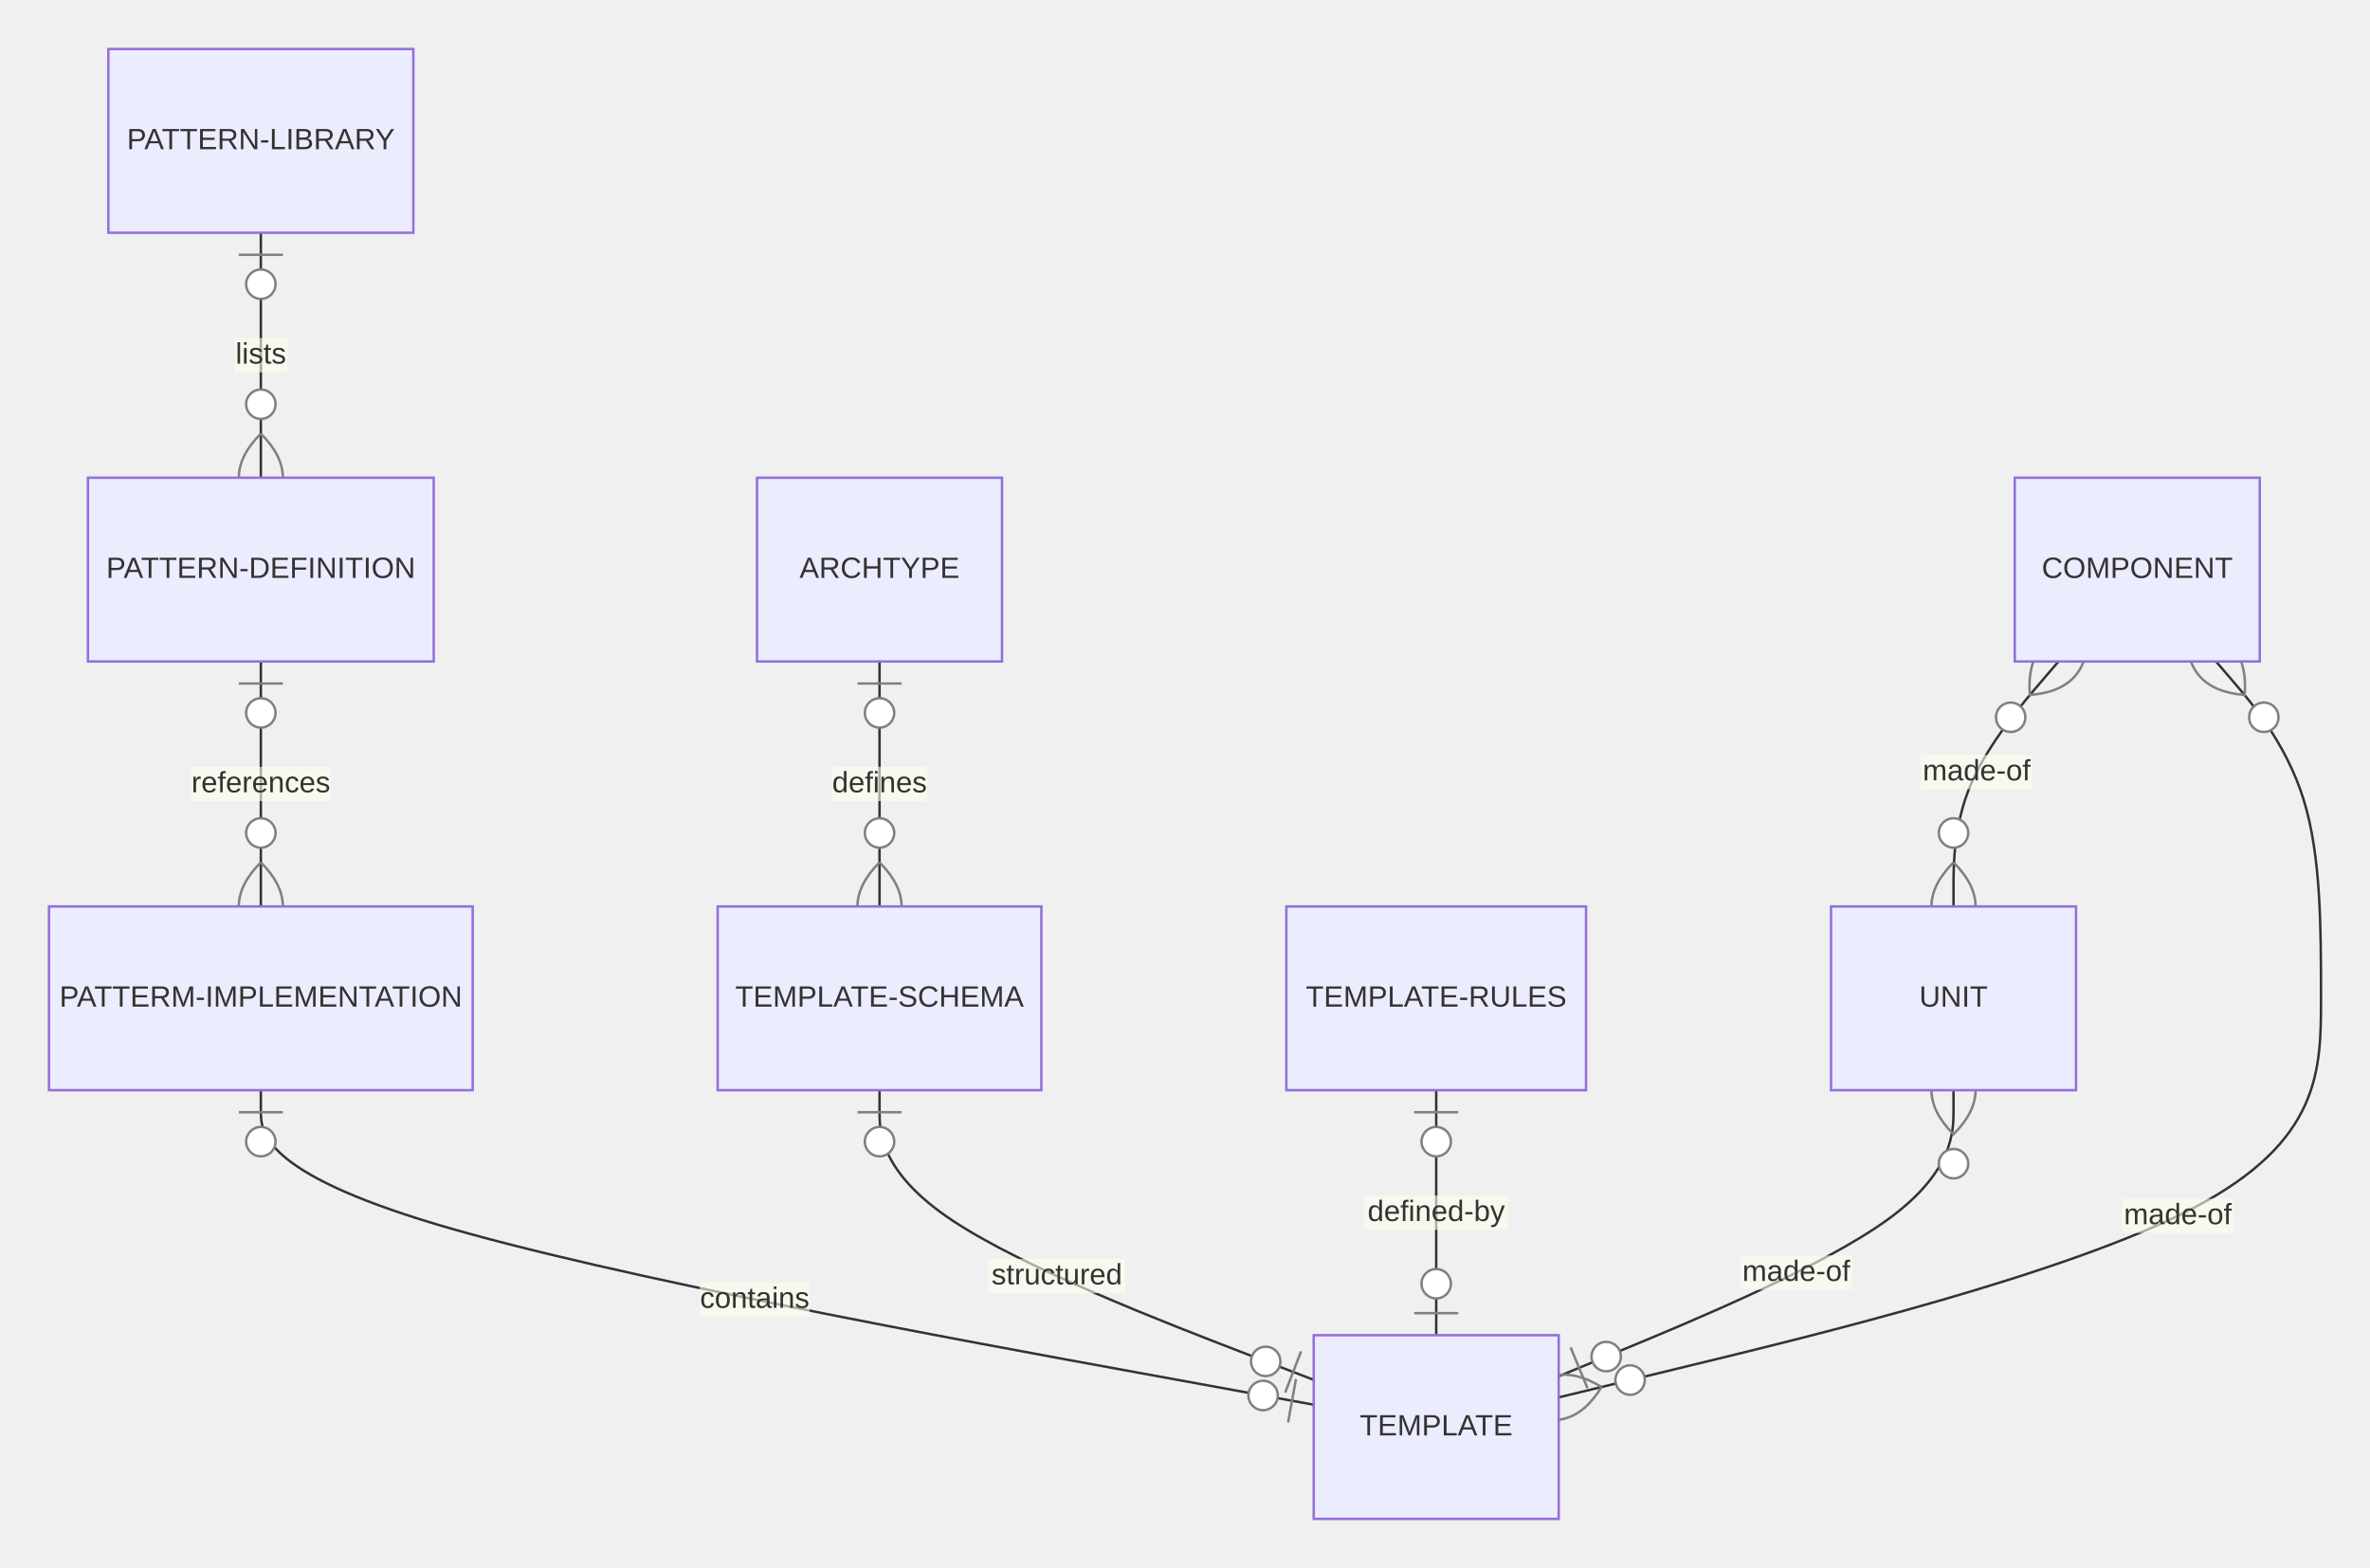
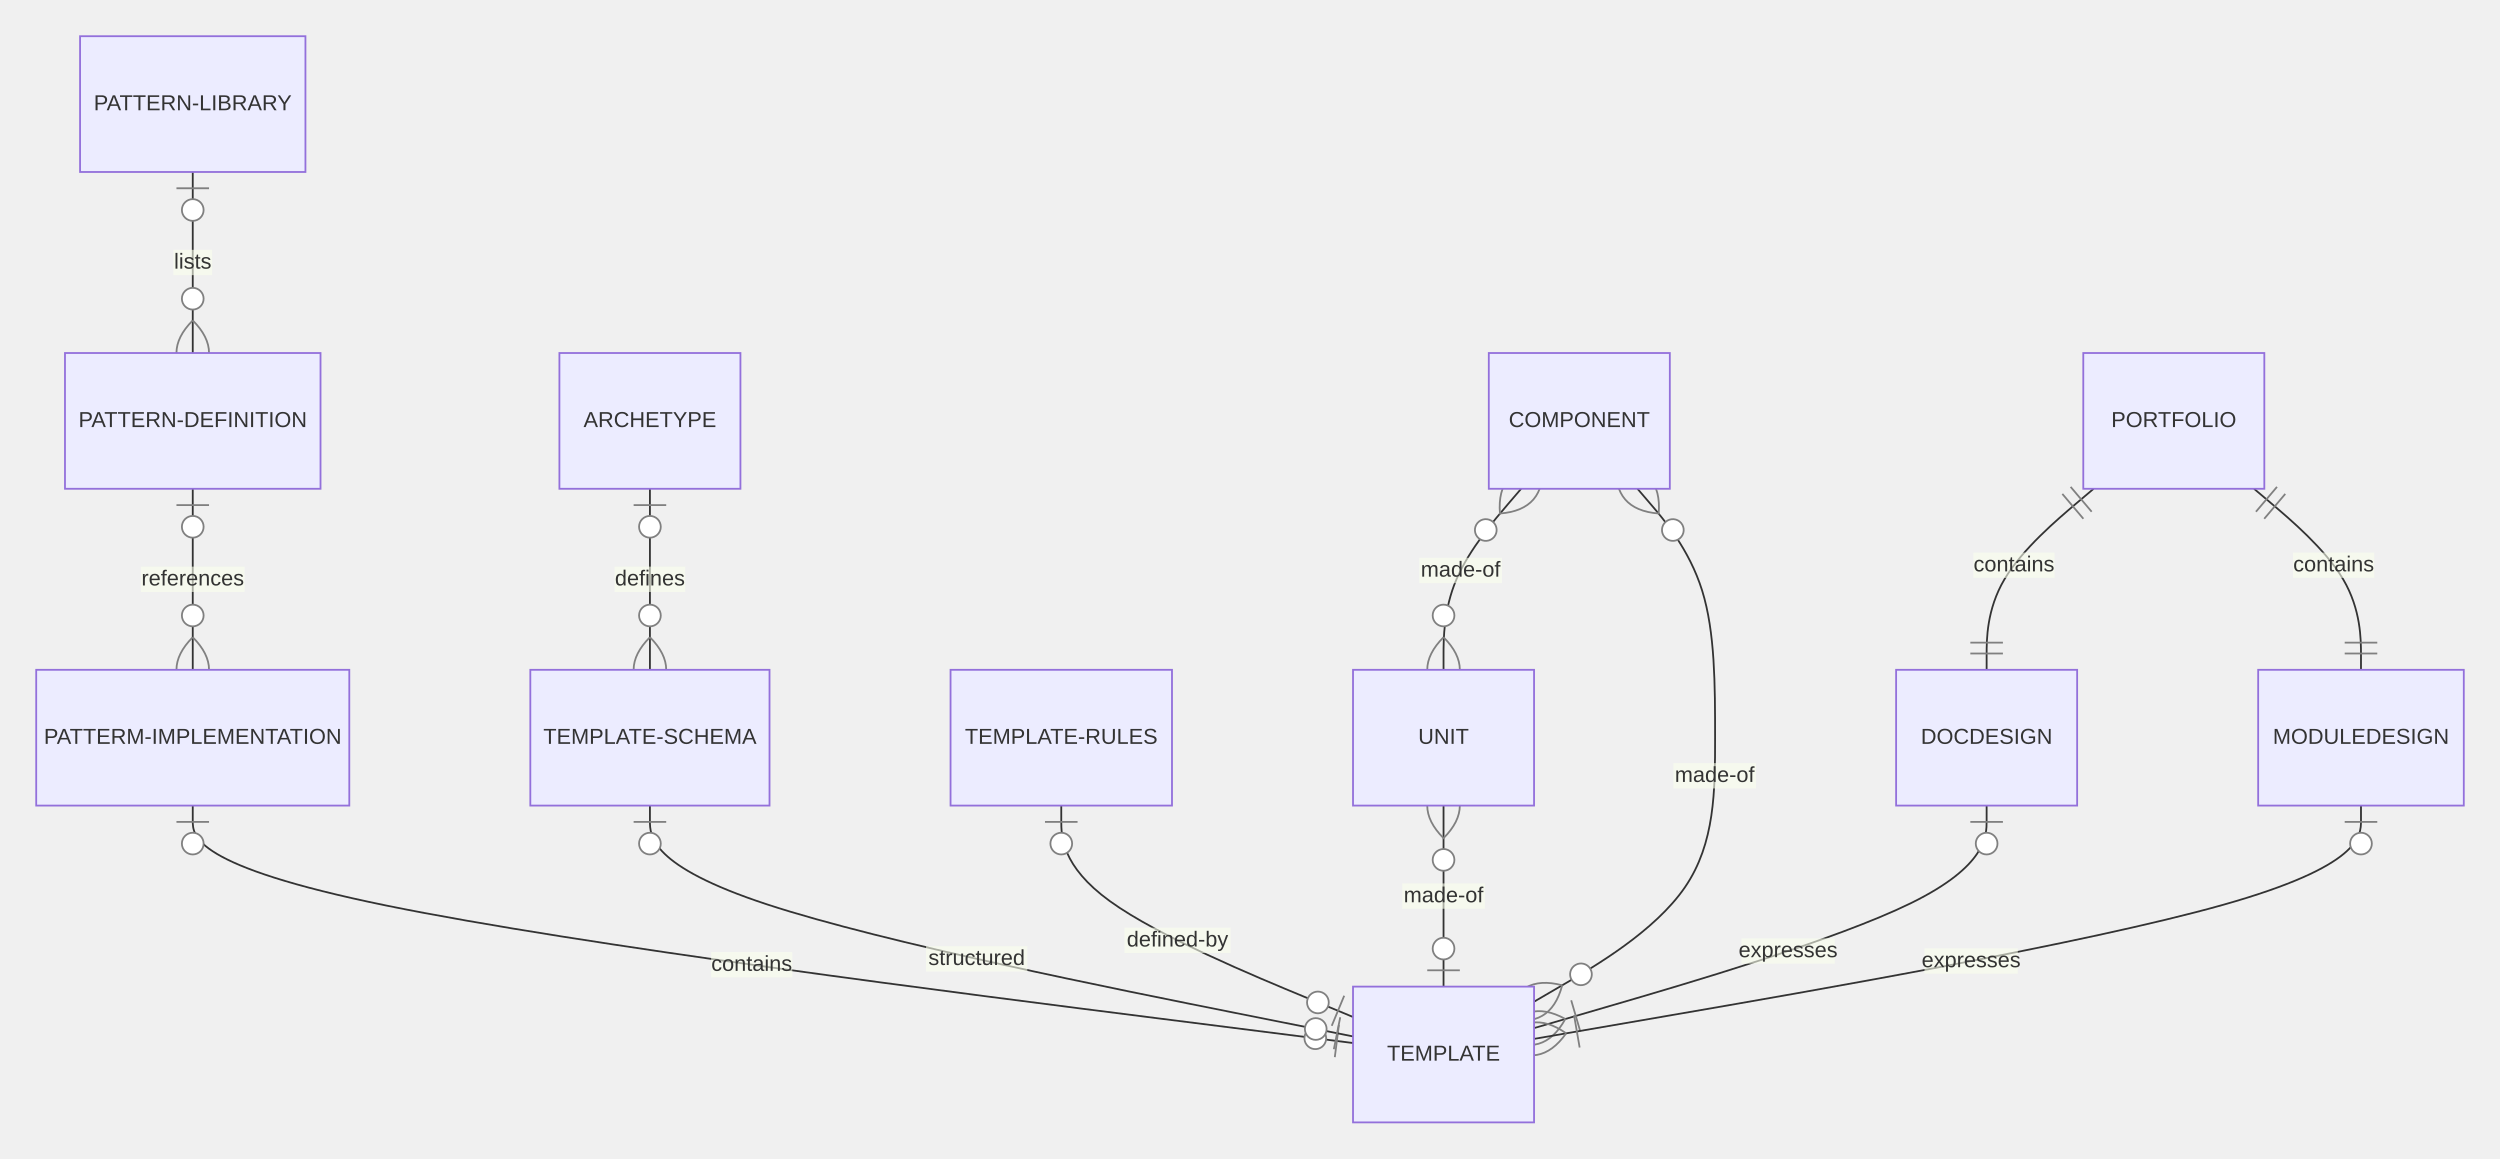
- <svg xmlns="http://www.w3.org/2000/svg" aria-labelledby="chart-title-mermaid-1660607179437 chart-desc-mermaid-1660607179437" role="img" viewBox="0 0 967.404 640" style="max-width: 967.404px; background-color: rgb(255, 255, 255);" height="640" width="100%" id="mermaid-1660607179437">
-   <style>#mermaid-1660607179437 {font-family:"trebuchet ms",verdana,arial,sans-serif;font-size:16px;fill:#333;}#mermaid-1660607179437 .error-icon{fill:#552222;}#mermaid-1660607179437 .error-text{fill:#552222;stroke:#552222;}#mermaid-1660607179437 .edge-thickness-normal{stroke-width:2px;}#mermaid-1660607179437 .edge-thickness-thick{stroke-width:3.5px;}#mermaid-1660607179437 .edge-pattern-solid{stroke-dasharray:0;}#mermaid-1660607179437 .edge-pattern-dashed{stroke-dasharray:3;}#mermaid-1660607179437 .edge-pattern-dotted{stroke-dasharray:2;}#mermaid-1660607179437 .marker{fill:#333333;stroke:#333333;}#mermaid-1660607179437 .marker.cross{stroke:#333333;}#mermaid-1660607179437 svg{font-family:"trebuchet ms",verdana,arial,sans-serif;font-size:16px;}#mermaid-1660607179437 .entityBox{fill:#ECECFF;stroke:#9370DB;}#mermaid-1660607179437 .attributeBoxOdd{fill:#ffffff;stroke:#9370DB;}#mermaid-1660607179437 .attributeBoxEven{fill:#f2f2f2;stroke:#9370DB;}#mermaid-1660607179437 .relationshipLabelBox{fill:hsl(80, 100%, 96.275%);opacity:0.7;background-color:hsl(80, 100%, 96.275%);}#mermaid-1660607179437 .relationshipLabelBox rect{opacity:0.5;}#mermaid-1660607179437 .relationshipLine{stroke:#333333;}#mermaid-1660607179437 :root{--mermaid-font-family:"trebuchet ms",verdana,arial,sans-serif;}</style>
+ <svg xmlns="http://www.w3.org/2000/svg" aria-labelledby="chart-title-mermaid-1660778027699 chart-desc-mermaid-1660778027699" role="img" viewBox="0 0 1380.987 640" style="max-width: 1380.99px; background-color: rgb(255, 255, 255);" height="640" width="100%" id="mermaid-1660778027699">
+   <style>#mermaid-1660778027699 {font-family:"trebuchet ms",verdana,arial,sans-serif;font-size:16px;fill:#333;}#mermaid-1660778027699 .error-icon{fill:#552222;}#mermaid-1660778027699 .error-text{fill:#552222;stroke:#552222;}#mermaid-1660778027699 .edge-thickness-normal{stroke-width:2px;}#mermaid-1660778027699 .edge-thickness-thick{stroke-width:3.5px;}#mermaid-1660778027699 .edge-pattern-solid{stroke-dasharray:0;}#mermaid-1660778027699 .edge-pattern-dashed{stroke-dasharray:3;}#mermaid-1660778027699 .edge-pattern-dotted{stroke-dasharray:2;}#mermaid-1660778027699 .marker{fill:#333333;stroke:#333333;}#mermaid-1660778027699 .marker.cross{stroke:#333333;}#mermaid-1660778027699 svg{font-family:"trebuchet ms",verdana,arial,sans-serif;font-size:16px;}#mermaid-1660778027699 .entityBox{fill:#ECECFF;stroke:#9370DB;}#mermaid-1660778027699 .attributeBoxOdd{fill:#ffffff;stroke:#9370DB;}#mermaid-1660778027699 .attributeBoxEven{fill:#f2f2f2;stroke:#9370DB;}#mermaid-1660778027699 .relationshipLabelBox{fill:hsl(80, 100%, 96.275%);opacity:0.7;background-color:hsl(80, 100%, 96.275%);}#mermaid-1660778027699 .relationshipLabelBox rect{opacity:0.5;}#mermaid-1660778027699 .relationshipLine{stroke:#333333;}#mermaid-1660778027699 :root{--mermaid-font-family:"trebuchet ms",verdana,arial,sans-serif;}</style>
  <g />
  <defs>
    <marker orient="auto" markerHeight="18" markerWidth="18" refY="9" refX="0" id="ONLY_ONE_START">
      <path d="M9,0 L9,18 M15,0 L15,18" fill="none" stroke="gray" />
    </marker>
  </defs>
  <defs>
    <marker orient="auto" markerHeight="18" markerWidth="18" refY="9" refX="18" id="ONLY_ONE_END">
      <path d="M3,0 L3,18 M9,0 L9,18" fill="none" stroke="gray" />
    </marker>
  </defs>
  <defs>
    <marker orient="auto" markerHeight="18" markerWidth="30" refY="9" refX="0" id="ZERO_OR_ONE_START">
      <circle r="6" cy="9" cx="21" fill="white" stroke="gray" />
      <path d="M9,0 L9,18" fill="none" stroke="gray" />
    </marker>
  </defs>
  <defs>
    <marker orient="auto" markerHeight="18" markerWidth="30" refY="9" refX="30" id="ZERO_OR_ONE_END">
      <circle r="6" cy="9" cx="9" fill="white" stroke="gray" />
      <path d="M21,0 L21,18" fill="none" stroke="gray" />
    </marker>
  </defs>
  <defs>
    <marker orient="auto" markerHeight="36" markerWidth="45" refY="18" refX="18" id="ONE_OR_MORE_START">
      <path d="M0,18 Q 18,0 36,18 Q 18,36 0,18 M42,9 L42,27" fill="none" stroke="gray" />
    </marker>
  </defs>
  <defs>
    <marker orient="auto" markerHeight="36" markerWidth="45" refY="18" refX="27" id="ONE_OR_MORE_END">
      <path d="M3,9 L3,27 M9,18 Q27,0 45,18 Q27,36 9,18" fill="none" stroke="gray" />
    </marker>
  </defs>
  <defs>
    <marker orient="auto" markerHeight="36" markerWidth="57" refY="18" refX="18" id="ZERO_OR_MORE_START">
      <circle r="6" cy="18" cx="48" fill="white" stroke="gray" />
      <path d="M0,18 Q18,0 36,18 Q18,36 0,18" fill="none" stroke="gray" />
    </marker>
  </defs>
  <defs>
    <marker orient="auto" markerHeight="36" markerWidth="57" refY="18" refX="39" id="ZERO_OR_MORE_END">
      <circle r="6" cy="18" cx="9" fill="white" stroke="gray" />
      <path d="M21,18 Q39,0 57,18 Q39,36 21,18" fill="none" stroke="gray" />
    </marker>
  </defs>
  <path marker-start="url(#ZERO_OR_ONE_START)" marker-end="url(#ZERO_OR_MORE_END)" fill="none" stroke="gray" d="M106.474,95L106.474,103.333C106.474,111.667,106.474,128.333,106.474,145C106.474,161.667,106.474,178.333,106.474,186.667L106.474,195" class="er relationshipLine" />
  <path marker-start="url(#ZERO_OR_ONE_START)" marker-end="url(#ZERO_OR_MORE_END)" fill="none" stroke="gray" d="M106.474,270L106.474,278.333C106.474,286.667,106.474,303.333,106.474,320C106.474,336.667,106.474,353.333,106.474,361.667L106.474,370" class="er relationshipLine" />
-   <path marker-start="url(#ZERO_OR_ONE_START)" marker-end="url(#ZERO_OR_ONE_END)" fill="none" stroke="gray" d="M106.474,445L106.474,453.333C106.474,461.667,106.474,478.333,178.102,499.73C249.73,521.127,392.985,547.254,464.613,560.317L536.241,573.381" class="er relationshipLine" />
-   <path marker-start="url(#ZERO_OR_ONE_START)" marker-end="url(#ZERO_OR_ONE_END)" fill="none" stroke="gray" d="M359.013,445L359.013,453.333C359.013,461.667,359.013,478.333,388.551,498.041C418.089,517.749,477.165,540.497,506.703,551.872L536.241,563.246" class="er relationshipLine" />
-   <path marker-start="url(#ZERO_OR_ONE_START)" marker-end="url(#ZERO_OR_ONE_END)" fill="none" stroke="gray" d="M586.241,445L586.241,453.333C586.241,461.667,586.241,478.333,586.241,495C586.241,511.667,586.241,528.333,586.241,536.667L586.241,545" class="er relationshipLine" />
+   <path marker-start="url(#ZERO_OR_ONE_START)" marker-end="url(#ZERO_OR_ONE_END)" fill="none" stroke="gray" d="M106.474,445L106.474,453.333C106.474,461.667,106.474,478.333,213.296,500.195C320.117,522.056,533.76,549.112,640.582,562.64L747.404,576.168" class="er relationshipLine" />
+   <path marker-start="url(#ZERO_OR_ONE_START)" marker-end="url(#ZERO_OR_ONE_END)" fill="none" stroke="gray" d="M359.013,445L359.013,453.333C359.013,461.667,359.013,478.333,423.745,499.587C488.477,520.84,617.94,546.68,682.672,559.6L747.404,572.52" class="er relationshipLine" />
+   <path marker-start="url(#ZERO_OR_ONE_START)" marker-end="url(#ZERO_OR_ONE_END)" fill="none" stroke="gray" d="M586.241,445L586.241,453.333C586.241,461.667,586.241,478.333,613.102,497.797C639.962,517.26,693.683,539.521,720.543,550.651L747.404,561.781" class="er relationshipLine" />
  <path marker-start="url(#ZERO_OR_ONE_START)" marker-end="url(#ZERO_OR_MORE_END)" fill="none" stroke="gray" d="M359.013,270L359.013,278.333C359.013,286.667,359.013,303.333,359.013,320C359.013,336.667,359.013,353.333,359.013,361.667L359.013,370" class="er relationshipLine" />
-   <path marker-start="url(#ZERO_OR_MORE_START)" marker-end="url(#ZERO_OR_ONE_END)" fill="none" stroke="gray" d="M797.404,445L797.404,453.333C797.404,461.667,797.404,478.333,770.543,497.797C743.683,517.26,689.962,539.521,663.102,550.651L636.241,561.781" class="er relationshipLine" />
-   <path marker-start="url(#ZERO_OR_MORE_START)" marker-end="url(#ZERO_OR_MORE_END)" fill="none" stroke="gray" d="M904.547,270L911.689,278.333C918.832,286.667,933.118,303.333,940.261,326.25C947.404,349.167,947.404,378.333,947.404,407.5C947.404,436.667,947.404,465.833,895.543,492.981C843.683,520.129,739.962,545.258,688.102,557.822L636.241,570.386" class="er relationshipLine" />
+   <path marker-start="url(#ZERO_OR_MORE_START)" marker-end="url(#ZERO_OR_ONE_END)" fill="none" stroke="gray" d="M797.404,445L797.404,453.333C797.404,461.667,797.404,478.333,797.404,495C797.404,511.667,797.404,528.333,797.404,536.667L797.404,545" class="er relationshipLine" />
+   <path marker-start="url(#ZERO_OR_MORE_START)" marker-end="url(#ZERO_OR_MORE_END)" fill="none" stroke="gray" d="M904.547,270L911.689,278.333C918.832,286.667,933.118,303.333,940.261,326.25C947.404,349.167,947.404,378.333,947.404,407.5C947.404,436.667,947.404,465.833,930.737,490.139C914.07,514.444,880.737,533.889,864.07,543.611L847.404,553.333" class="er relationshipLine" />
  <path marker-start="url(#ZERO_OR_MORE_START)" marker-end="url(#ZERO_OR_MORE_END)" fill="none" stroke="gray" d="M840.261,270L833.118,278.333C825.975,286.667,811.689,303.333,804.547,320C797.404,336.667,797.404,353.333,797.404,361.667L797.404,370" class="er relationshipLine" />
+   <path marker-start="url(#ONLY_ONE_START)" marker-end="url(#ONLY_ONE_END)" fill="none" stroke="gray" d="M1156.487,270L1146.64,278.333C1136.793,286.667,1117.098,303.333,1107.251,320C1097.404,336.667,1097.404,353.333,1097.404,361.667L1097.404,370" class="er relationshipLine" />
+   <path marker-start="url(#ONLY_ONE_START)" marker-end="url(#ONLY_ONE_END)" fill="none" stroke="gray" d="M1245.112,270L1254.959,278.333C1264.806,286.667,1284.501,303.333,1294.348,320C1304.195,336.667,1304.195,353.333,1304.195,361.667L1304.195,370" class="er relationshipLine" />
+   <path marker-start="url(#ZERO_OR_ONE_START)" marker-end="url(#ONE_OR_MORE_END)" fill="none" stroke="gray" d="M1097.404,445L1097.404,453.333C1097.404,461.667,1097.404,478.333,1055.737,498.819C1014.07,519.306,930.737,543.611,889.07,555.764L847.404,567.917" class="er relationshipLine" />
+   <path marker-start="url(#ZERO_OR_ONE_START)" marker-end="url(#ONE_OR_MORE_END)" fill="none" stroke="gray" d="M1304.195,445L1304.195,453.333C1304.195,461.667,1304.195,478.333,1228.063,499.811C1151.931,521.289,999.668,547.578,923.536,560.723L847.404,573.867" class="er relationshipLine" />
  <g transform="translate(44.22526,20 )" id="PATTERN-LIBRARY">
    <rect height="75" width="124.497" y="0" x="0" stroke="gray" fill-opacity="100%" fill="honeydew" class="er entityBox" />
    <text transform="translate(62.2487,37.5)" style="font-family: &quot;trebuchet ms&quot;, verdana, arial, sans-serif;; font-size: 12px" text-anchor="middle" dominant-baseline="middle" y="0" x="0" id="entity-PATTERN-LIBRARY" class="er entityLabel">PATTERN-LIBRARY</text>
  </g>
  <g transform="translate(35.89584,195 )" id="PATTERN-DEFINITION">
    <rect height="75" width="141.156" y="0" x="0" stroke="gray" fill-opacity="100%" fill="honeydew" class="er entityBox" />
    <text transform="translate(70.57812,37.5)" style="font-family: &quot;trebuchet ms&quot;, verdana, arial, sans-serif;; font-size: 12px" text-anchor="middle" dominant-baseline="middle" y="0" x="0" id="entity-PATTERN-DEFINITION" class="er entityLabel">PATTERN-DEFINITION</text>
  </g>
  <g transform="translate(20,370 )" id="PATTERM-IMPLEMENTATION">
    <rect height="75" width="172.948" y="0" x="0" stroke="gray" fill-opacity="100%" fill="honeydew" class="er entityBox" />
    <text transform="translate(86.47396,37.5)" style="font-family: &quot;trebuchet ms&quot;, verdana, arial, sans-serif;; font-size: 12px" text-anchor="middle" dominant-baseline="middle" y="0" x="0" id="entity-PATTERM-IMPLEMENTATION" class="er entityLabel">PATTERM-IMPLEMENTATION</text>
  </g>
-   <g transform="translate(536.2412,545 )" id="TEMPLATE">
+   <g transform="translate(747.4036,545 )" id="TEMPLATE">
    <rect height="75" width="100" y="0" x="0" stroke="gray" fill-opacity="100%" fill="honeydew" class="er entityBox" />
    <text transform="translate(50,37.5)" style="font-family: &quot;trebuchet ms&quot;, verdana, arial, sans-serif;; font-size: 12px" text-anchor="middle" dominant-baseline="middle" y="0" x="0" id="entity-TEMPLATE" class="er entityLabel">TEMPLATE</text>
  </g>
  <g transform="translate(292.9479,370 )" id="TEMPLATE-SCHEMA">
    <rect height="75" width="132.131" y="0" x="0" stroke="gray" fill-opacity="100%" fill="honeydew" class="er entityBox" />
    <text transform="translate(66.06543,37.5)" style="font-family: &quot;trebuchet ms&quot;, verdana, arial, sans-serif;; font-size: 12px" text-anchor="middle" dominant-baseline="middle" y="0" x="0" id="entity-TEMPLATE-SCHEMA" class="er entityLabel">TEMPLATE-SCHEMA</text>
  </g>
  <g transform="translate(525.0788,370 )" id="TEMPLATE-RULES">
    <rect height="75" width="122.325" y="0" x="0" stroke="gray" fill-opacity="100%" fill="honeydew" class="er entityBox" />
    <text transform="translate(61.16244,37.5)" style="font-family: &quot;trebuchet ms&quot;, verdana, arial, sans-serif;; font-size: 12px" text-anchor="middle" dominant-baseline="middle" y="0" x="0" id="entity-TEMPLATE-RULES" class="er entityLabel">TEMPLATE-RULES</text>
  </g>
-   <g transform="translate(309.0134,195 )" id="ARCHTYPE">
+   <g transform="translate(309.0134,195 )" id="ARCHETYPE">
    <rect height="75" width="100" y="0" x="0" stroke="gray" fill-opacity="100%" fill="honeydew" class="er entityBox" />
-     <text transform="translate(50,37.5)" style="font-family: &quot;trebuchet ms&quot;, verdana, arial, sans-serif;; font-size: 12px" text-anchor="middle" dominant-baseline="middle" y="0" x="0" id="entity-ARCHTYPE" class="er entityLabel">ARCHTYPE</text>
+     <text transform="translate(50,37.5)" style="font-family: &quot;trebuchet ms&quot;, verdana, arial, sans-serif;; font-size: 12px" text-anchor="middle" dominant-baseline="middle" y="0" x="0" id="entity-ARCHETYPE" class="er entityLabel">ARCHETYPE</text>
  </g>
  <g transform="translate(747.4036,370 )" id="UNIT">
    <rect height="75" width="100" y="0" x="0" stroke="gray" fill-opacity="100%" fill="honeydew" class="er entityBox" />
    <text transform="translate(50,37.5)" style="font-family: &quot;trebuchet ms&quot;, verdana, arial, sans-serif;; font-size: 12px" text-anchor="middle" dominant-baseline="middle" y="0" x="0" id="entity-UNIT" class="er entityLabel">UNIT</text>
  </g>
  <g transform="translate(822.4036,195 )" id="COMPONENT">
    <rect height="75" width="100" y="0" x="0" stroke="gray" fill-opacity="100%" fill="honeydew" class="er entityBox" />
    <text transform="translate(50,37.5)" style="font-family: &quot;trebuchet ms&quot;, verdana, arial, sans-serif;; font-size: 12px" text-anchor="middle" dominant-baseline="middle" y="0" x="0" id="entity-COMPONENT" class="er entityLabel">COMPONENT</text>
  </g>
+   <g transform="translate(1150.799,195 )" id="PORTFOLIO">
+     <rect height="75" width="100" y="0" x="0" stroke="gray" fill-opacity="100%" fill="honeydew" class="er entityBox" />
+     <text transform="translate(50,37.5)" style="font-family: &quot;trebuchet ms&quot;, verdana, arial, sans-serif;; font-size: 12px" text-anchor="middle" dominant-baseline="middle" y="0" x="0" id="entity-PORTFOLIO" class="er entityLabel">PORTFOLIO</text>
+   </g>
+   <g transform="translate(1047.404,370 )" id="DOCDESIGN">
+     <rect height="75" width="100" y="0" x="0" stroke="gray" fill-opacity="100%" fill="honeydew" class="er entityBox" />
+     <text transform="translate(50,37.5)" style="font-family: &quot;trebuchet ms&quot;, verdana, arial, sans-serif;; font-size: 12px" text-anchor="middle" dominant-baseline="middle" y="0" x="0" id="entity-DOCDESIGN" class="er entityLabel">DOCDESIGN</text>
+   </g>
+   <g transform="translate(1247.404,370 )" id="MODULEDESIGN">
+     <rect height="75" width="113.583" y="0" x="0" stroke="gray" fill-opacity="100%" fill="honeydew" class="er entityBox" />
+     <text transform="translate(56.79167,37.5)" style="font-family: &quot;trebuchet ms&quot;, verdana, arial, sans-serif;; font-size: 12px" text-anchor="middle" dominant-baseline="middle" y="0" x="0" id="entity-MODULEDESIGN" class="er entityLabel">MODULEDESIGN</text>
+   </g>
  <rect fill-opacity="85%" fill="white" height="14" width="21.438" y="138" x="95.755" class="er relationshipLabelBox" />
-   <text style="font-family: &quot;trebuchet ms&quot;, verdana, arial, sans-serif;; font-size: 12px" dominant-baseline="middle" text-anchor="middle" y="145" x="106.474" id="rel61" class="er relationshipLabel">lists</text>
+   <text style="font-family: &quot;trebuchet ms&quot;, verdana, arial, sans-serif;; font-size: 12px" dominant-baseline="middle" text-anchor="middle" y="145" x="106.474" id="rel27" class="er relationshipLabel">lists</text>
  <rect fill-opacity="85%" fill="white" height="14" width="57.302" y="313" x="77.823" class="er relationshipLabelBox" />
-   <text style="font-family: &quot;trebuchet ms&quot;, verdana, arial, sans-serif;; font-size: 12px" dominant-baseline="middle" text-anchor="middle" y="320" x="106.474" id="rel62" class="er relationshipLabel">references</text>
-   <rect fill-opacity="85%" fill="white" height="14" width="44.844" y="523.444" x="285.644" class="er relationshipLabelBox" />
-   <text style="font-family: &quot;trebuchet ms&quot;, verdana, arial, sans-serif;; font-size: 12px" dominant-baseline="middle" text-anchor="middle" y="530.444" x="308.066" id="rel63" class="er relationshipLabel">contains</text>
-   <rect fill-opacity="85%" fill="white" height="14" width="55.99" y="513.861" x="403.407" class="er relationshipLabelBox" />
-   <text style="font-family: &quot;trebuchet ms&quot;, verdana, arial, sans-serif;; font-size: 12px" dominant-baseline="middle" text-anchor="middle" y="520.861" x="431.402" id="rel64" class="er relationshipLabel">structured</text>
-   <rect fill-opacity="85%" fill="white" height="14" width="58.633" y="488" x="556.924" class="er relationshipLabelBox" />
-   <text style="font-family: &quot;trebuchet ms&quot;, verdana, arial, sans-serif;; font-size: 12px" dominant-baseline="middle" text-anchor="middle" y="495" x="586.241" id="rel65" class="er relationshipLabel">defined-by</text>
+   <text style="font-family: &quot;trebuchet ms&quot;, verdana, arial, sans-serif;; font-size: 12px" dominant-baseline="middle" text-anchor="middle" y="320" x="106.474" id="rel28" class="er relationshipLabel">references</text>
+   <rect fill-opacity="85%" fill="white" height="14" width="44.844" y="525.899" x="392.81" class="er relationshipLabelBox" />
+   <text style="font-family: &quot;trebuchet ms&quot;, verdana, arial, sans-serif;; font-size: 12px" dominant-baseline="middle" text-anchor="middle" y="532.899" x="415.232" id="rel29" class="er relationshipLabel">contains</text>
+   <rect fill-opacity="85%" fill="white" height="14" width="55.99" y="522.662" x="511.516" class="er relationshipLabelBox" />
+   <text style="font-family: &quot;trebuchet ms&quot;, verdana, arial, sans-serif;; font-size: 12px" dominant-baseline="middle" text-anchor="middle" y="529.662" x="539.511" id="rel30" class="er relationshipLabel">structured</text>
+   <rect fill-opacity="85%" fill="white" height="14" width="58.633" y="512.452" x="621.125" class="er relationshipLabelBox" />
+   <text style="font-family: &quot;trebuchet ms&quot;, verdana, arial, sans-serif;; font-size: 12px" dominant-baseline="middle" text-anchor="middle" y="519.452" x="650.442" id="rel31" class="er relationshipLabel">defined-by</text>
  <rect fill-opacity="85%" fill="white" height="14" width="39.052" y="313" x="339.487" class="er relationshipLabelBox" />
-   <text style="font-family: &quot;trebuchet ms&quot;, verdana, arial, sans-serif;; font-size: 12px" dominant-baseline="middle" text-anchor="middle" y="320" x="359.013" id="rel66" class="er relationshipLabel">defines</text>
-   <rect fill-opacity="85%" fill="white" height="14" width="45.675" y="512.452" x="710.365" class="er relationshipLabelBox" />
-   <text style="font-family: &quot;trebuchet ms&quot;, verdana, arial, sans-serif;; font-size: 12px" dominant-baseline="middle" text-anchor="middle" y="519.452" x="733.203" id="rel67" class="er relationshipLabel">made-of</text>
-   <rect fill-opacity="85%" fill="white" height="14" width="45.675" y="489.287" x="866.116" class="er relationshipLabelBox" />
-   <text style="font-family: &quot;trebuchet ms&quot;, verdana, arial, sans-serif;; font-size: 12px" dominant-baseline="middle" text-anchor="middle" y="496.287" x="888.954" id="rel68" class="er relationshipLabel">made-of</text>
+   <text style="font-family: &quot;trebuchet ms&quot;, verdana, arial, sans-serif;; font-size: 12px" dominant-baseline="middle" text-anchor="middle" y="320" x="359.013" id="rel32" class="er relationshipLabel">defines</text>
+   <rect fill-opacity="85%" fill="white" height="14" width="45.675" y="488" x="774.566" class="er relationshipLabelBox" />
+   <text style="font-family: &quot;trebuchet ms&quot;, verdana, arial, sans-serif;; font-size: 12px" dominant-baseline="middle" text-anchor="middle" y="495" x="797.404" id="rel33" class="er relationshipLabel">made-of</text>
+   <rect fill-opacity="85%" fill="white" height="14" width="45.675" y="421.541" x="924.331" class="er relationshipLabelBox" />
+   <text style="font-family: &quot;trebuchet ms&quot;, verdana, arial, sans-serif;; font-size: 12px" dominant-baseline="middle" text-anchor="middle" y="428.541" x="947.169" id="rel34" class="er relationshipLabel">made-of</text>
  <rect fill-opacity="85%" fill="white" height="14" width="45.675" y="308.126" x="783.993" class="er relationshipLabelBox" />
-   <text style="font-family: &quot;trebuchet ms&quot;, verdana, arial, sans-serif;; font-size: 12px" dominant-baseline="middle" text-anchor="middle" y="315.126" x="806.83" id="rel69" class="er relationshipLabel">made-of</text>
+   <text style="font-family: &quot;trebuchet ms&quot;, verdana, arial, sans-serif;; font-size: 12px" dominant-baseline="middle" text-anchor="middle" y="315.126" x="806.83" id="rel35" class="er relationshipLabel">made-of</text>
+   <rect fill-opacity="85%" fill="white" height="14" width="44.844" y="305.227" x="1090.085" class="er relationshipLabelBox" />
+   <text style="font-family: &quot;trebuchet ms&quot;, verdana, arial, sans-serif;; font-size: 12px" dominant-baseline="middle" text-anchor="middle" y="312.227" x="1112.507" id="rel36" class="er relationshipLabel">contains</text>
+   <rect fill-opacity="85%" fill="white" height="14" width="44.844" y="305.227" x="1266.67" class="er relationshipLabelBox" />
+   <text style="font-family: &quot;trebuchet ms&quot;, verdana, arial, sans-serif;; font-size: 12px" dominant-baseline="middle" text-anchor="middle" y="312.227" x="1289.092" id="rel37" class="er relationshipLabel">contains</text>
+   <rect fill-opacity="85%" fill="white" height="14" width="51.573" y="518.345" x="961.942" class="er relationshipLabelBox" />
+   <text style="font-family: &quot;trebuchet ms&quot;, verdana, arial, sans-serif;; font-size: 12px" dominant-baseline="middle" text-anchor="middle" y="525.345" x="987.729" id="rel38" class="er relationshipLabel">expresses</text>
+   <rect fill-opacity="85%" fill="white" height="14" width="51.573" y="523.88" x="1063.06" class="er relationshipLabelBox" />
+   <text style="font-family: &quot;trebuchet ms&quot;, verdana, arial, sans-serif;; font-size: 12px" dominant-baseline="middle" text-anchor="middle" y="530.88" x="1088.846" id="rel39" class="er relationshipLabel">expresses</text>
</svg>
